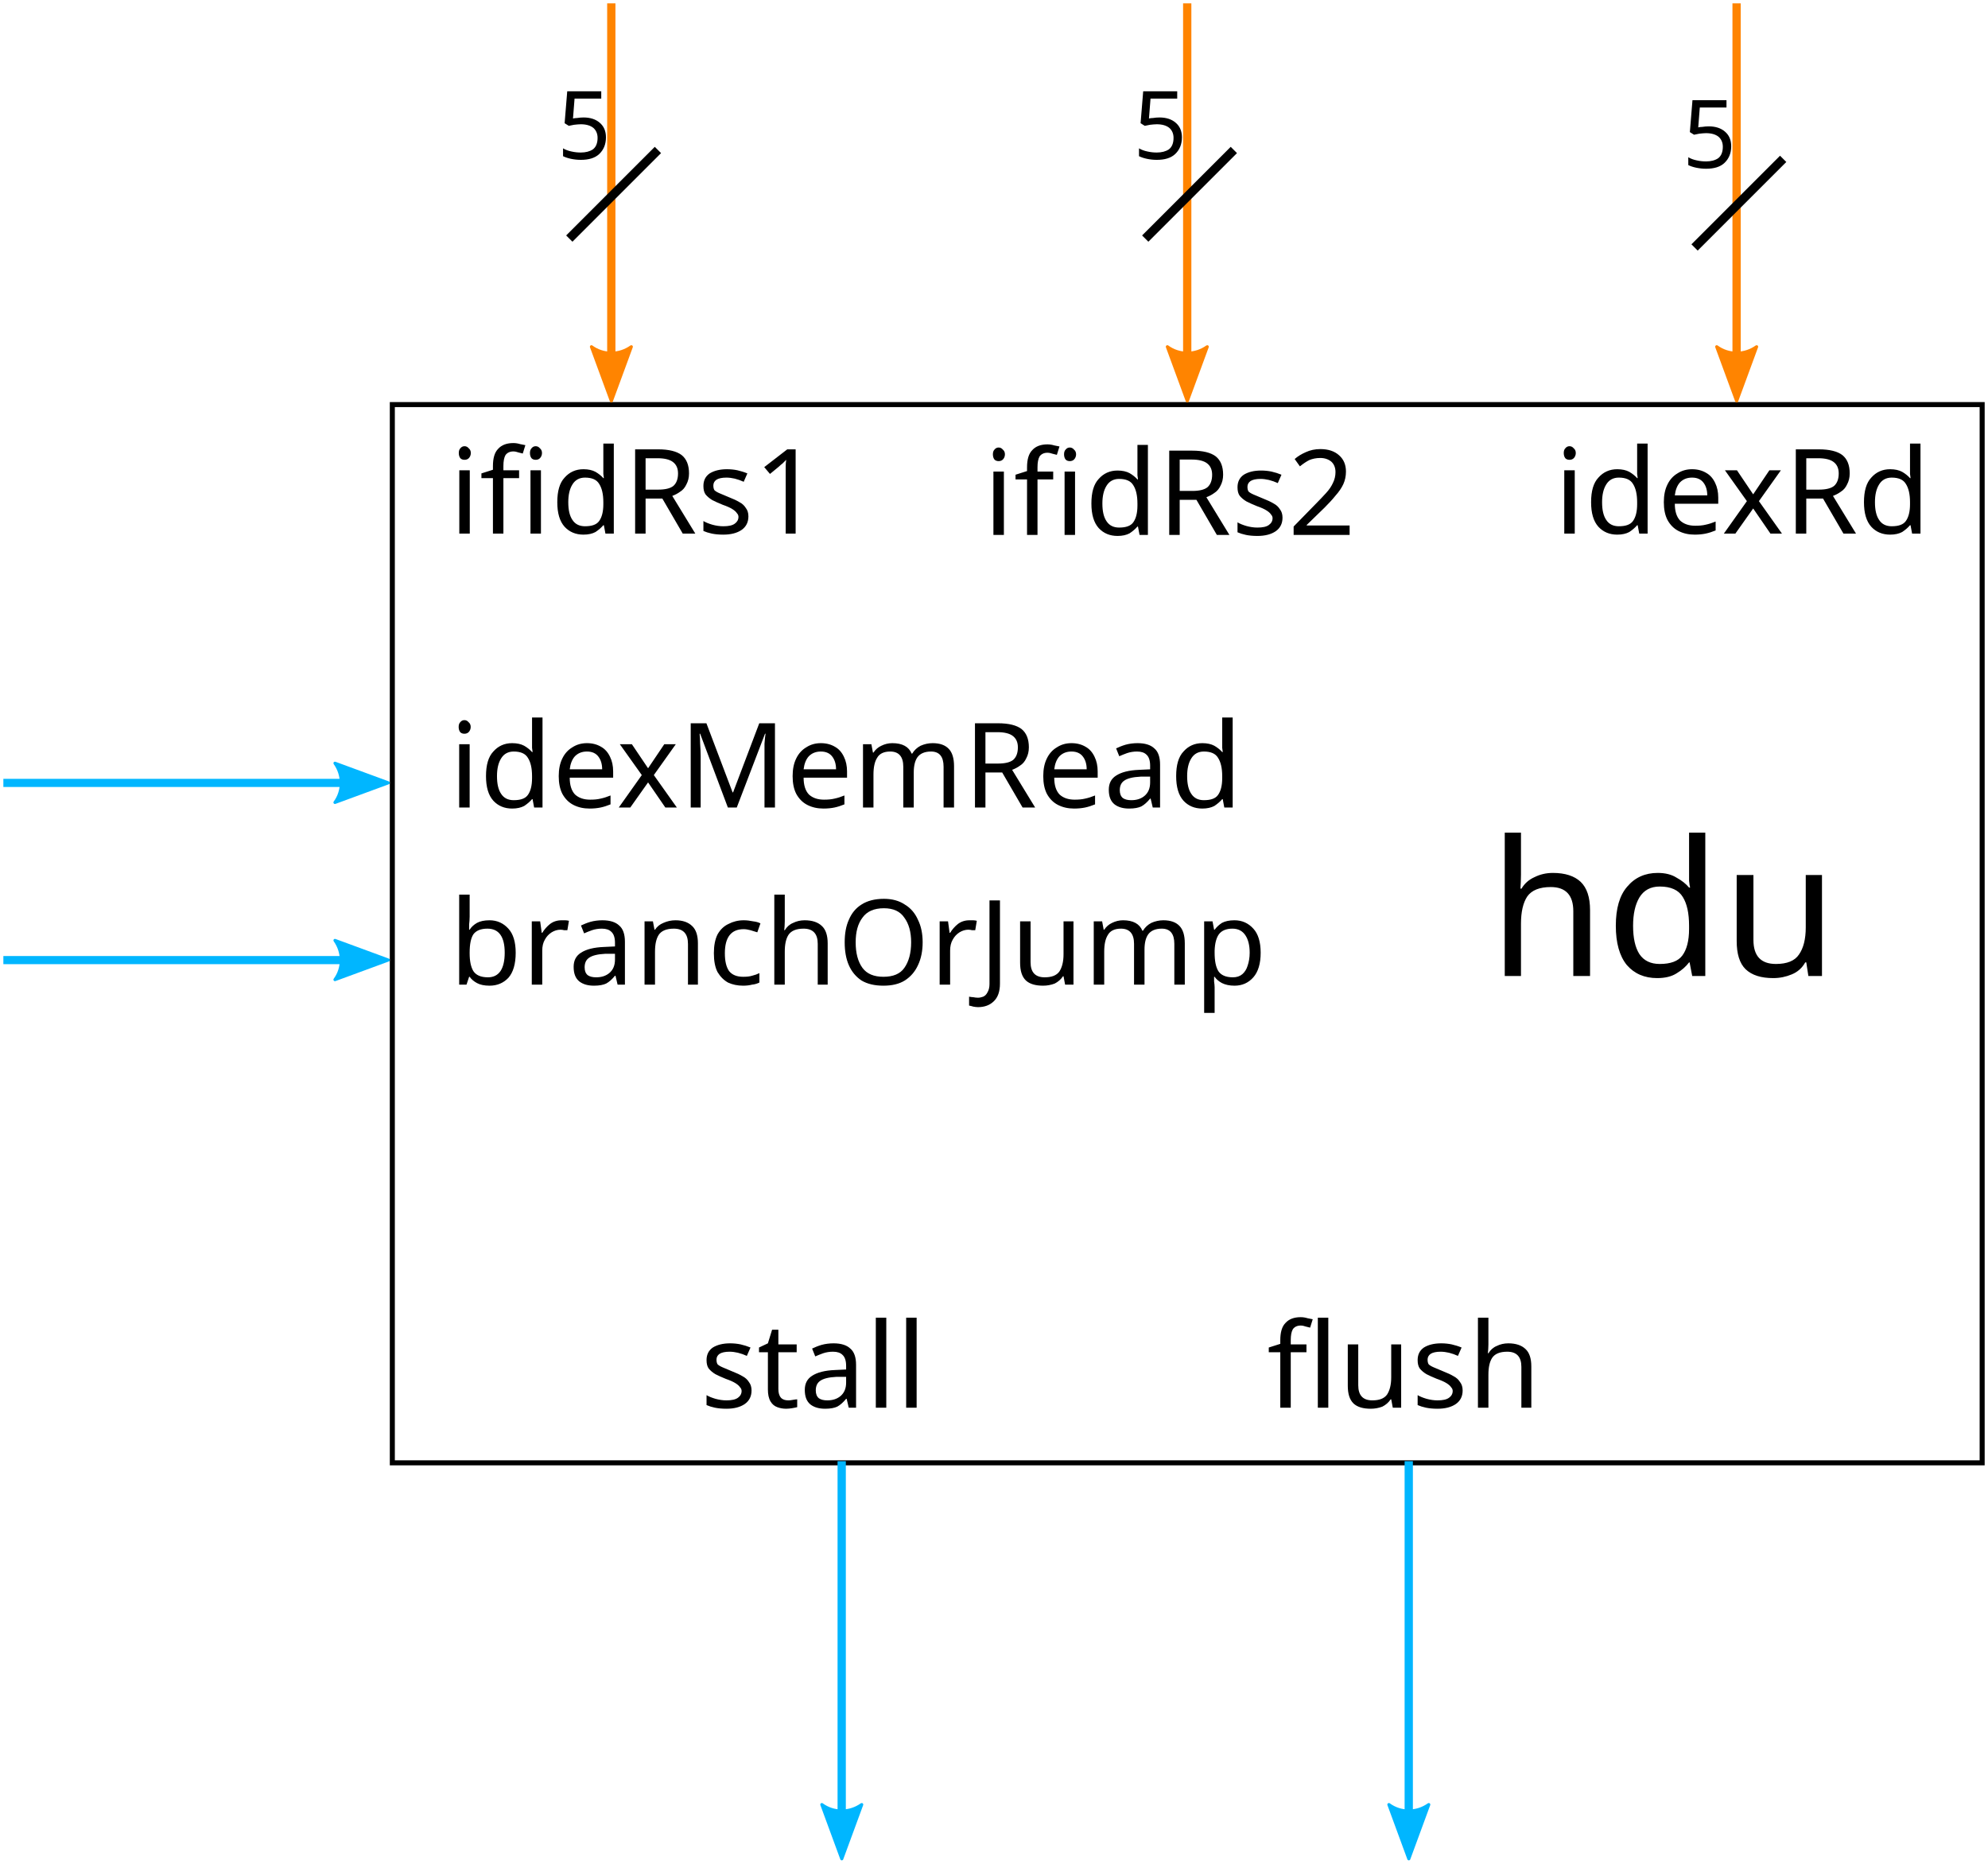
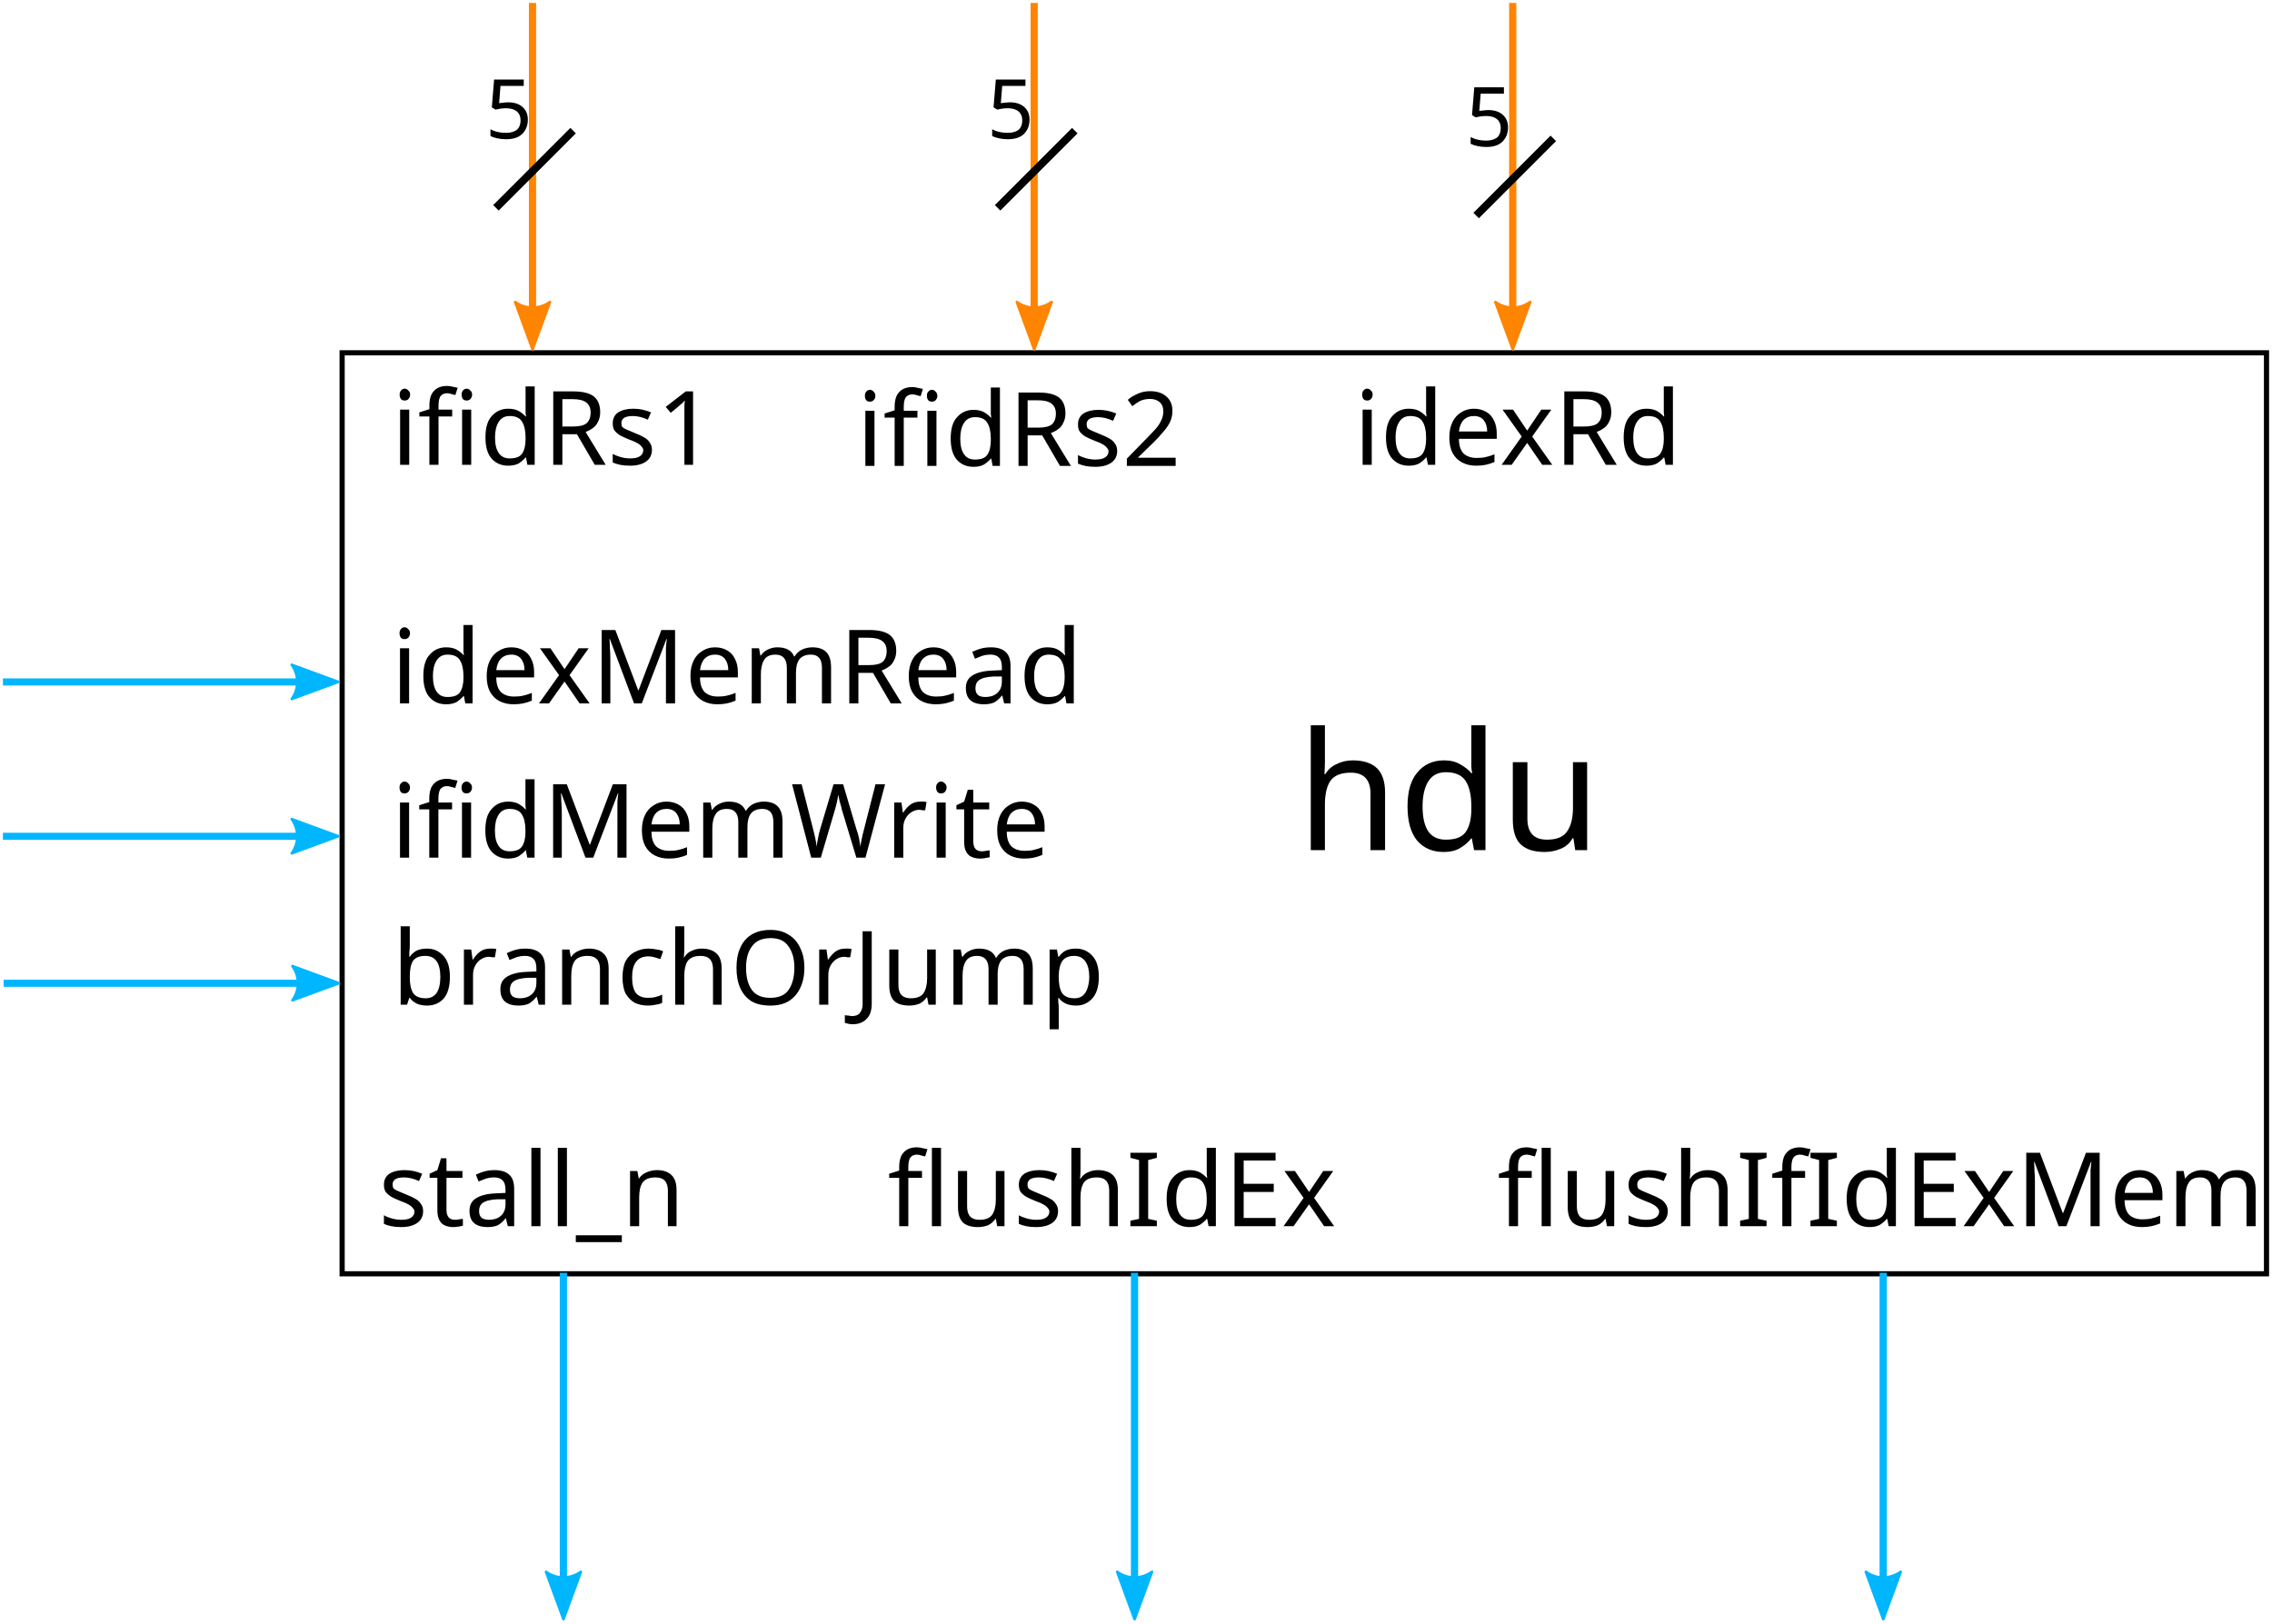
- <svg xmlns="http://www.w3.org/2000/svg" width="59.365mm" height="55.652mm" viewBox="0 0 59.365 55.652" version="1.1" id="svg8">
+ <svg xmlns="http://www.w3.org/2000/svg" width="77.886mm" height="55.652mm" viewBox="0 0 77.886 55.652" version="1.1" id="svg8">
  <defs id="defs2">
    <marker orient="auto" refY="0" refX="0" id="Arrow2Mend" style="overflow:visible">
      <path id="path4630" style="fill:#000000;fill-opacity:1;fill-rule:evenodd;stroke:#000000;stroke-width:0.625;stroke-linejoin:round;stroke-opacity:1" d="M 8.719,4.034 -2.207,0.016 8.719,-4.002 c -1.745,2.372 -1.735,5.617 -6e-7,8.035 z" transform="scale(-0.6)" />
    </marker>
    <marker orient="auto" refY="0" refX="0" id="Arrow2Mend-8" style="overflow:visible">
      <path id="path4630-5" style="fill:#000000;fill-opacity:1;fill-rule:evenodd;stroke:#000000;stroke-width:0.625;stroke-linejoin:round;stroke-opacity:1" d="M 8.719,4.034 -2.207,0.016 8.719,-4.002 c -1.745,2.372 -1.735,5.617 -6e-7,8.035 z" transform="scale(-0.6)" />
    </marker>
    <marker orient="auto" refY="0" refX="0" id="Arrow2Mend-6" style="overflow:visible">
      <path id="path4630-3" style="fill:#ff8400;fill-opacity:1;fill-rule:evenodd;stroke:#ff8400;stroke-width:0.625;stroke-linejoin:round;stroke-opacity:1" d="M 8.719,4.034 -2.207,0.016 8.719,-4.002 c -1.745,2.372 -1.735,5.617 -6e-7,8.035 z" transform="scale(-0.6)" />
    </marker>
    <marker orient="auto" refY="0" refX="0" id="Arrow2Mend-6-5" style="overflow:visible">
      <path id="path4630-3-6" style="fill:#000000;fill-opacity:1;fill-rule:evenodd;stroke:#000000;stroke-width:0.625;stroke-linejoin:round;stroke-opacity:1" d="M 8.719,4.034 -2.207,0.016 8.719,-4.002 c -1.745,2.372 -1.735,5.617 -6e-7,8.035 z" transform="scale(-0.6)" />
    </marker>
    <marker orient="auto" refY="0" refX="0" id="Arrow2Mend-6-5-1" style="overflow:visible">
      <path id="path4630-3-6-5" style="fill:#000000;fill-opacity:1;fill-rule:evenodd;stroke:#000000;stroke-width:0.625;stroke-linejoin:round;stroke-opacity:1" d="M 8.719,4.034 -2.207,0.016 8.719,-4.002 c -1.745,2.372 -1.735,5.617 -6e-7,8.035 z" transform="scale(-0.6)" />
    </marker>
    <marker orient="auto" refY="0" refX="0" id="Arrow2Mend-6-3" style="overflow:visible">
      <path id="path4630-3-5" style="fill:#000000;fill-opacity:1;fill-rule:evenodd;stroke:#000000;stroke-width:0.625;stroke-linejoin:round;stroke-opacity:1" d="M 8.719,4.034 -2.207,0.016 8.719,-4.002 c -1.745,2.372 -1.735,5.617 -6e-7,8.035 z" transform="scale(-0.6)" />
    </marker>
    <marker orient="auto" refY="0" refX="0" id="Arrow2Mend-6-5-1-2" style="overflow:visible">
      <path id="path4630-3-6-5-7" style="fill:#000000;fill-opacity:1;fill-rule:evenodd;stroke:#000000;stroke-width:0.625;stroke-linejoin:round;stroke-opacity:1" d="M 8.719,4.034 -2.207,0.016 8.719,-4.002 c -1.745,2.372 -1.735,5.617 -6e-7,8.035 z" transform="scale(-0.6)" />
    </marker>
    <marker orient="auto" refY="0" refX="0" id="Arrow2Mend-6-3-0" style="overflow:visible">
      <path id="path4630-3-5-6" style="fill:#000000;fill-opacity:1;fill-rule:evenodd;stroke:#000000;stroke-width:0.625;stroke-linejoin:round;stroke-opacity:1" d="M 8.719,4.034 -2.207,0.016 8.719,-4.002 c -1.745,2.372 -1.735,5.617 -6e-7,8.035 z" transform="scale(-0.6)" />
    </marker>
    <marker orient="auto" refY="0" refX="0" id="Arrow2Mend-6-36" style="overflow:visible">
      <path id="path4630-3-7" style="fill:#ff8400;fill-opacity:1;fill-rule:evenodd;stroke:#ff8400;stroke-width:0.625;stroke-linejoin:round;stroke-opacity:1" d="M 8.719,4.034 -2.207,0.016 8.719,-4.002 c -1.745,2.372 -1.735,5.617 -6e-7,8.035 z" transform="scale(-0.6)" />
    </marker>
    <marker orient="auto" refY="0" refX="0" id="Arrow2Mend-6-2" style="overflow:visible">
      <path id="path4630-3-9" style="fill:#ff8400;fill-opacity:1;fill-rule:evenodd;stroke:#ff8400;stroke-width:0.625;stroke-linejoin:round;stroke-opacity:1" d="M 8.719,4.034 -2.207,0.016 8.719,-4.002 c -1.745,2.372 -1.735,5.617 -6e-7,8.035 z" transform="scale(-0.6)" />
    </marker>
    <marker orient="auto" refY="0" refX="0" id="Arrow2Mend-6-360" style="overflow:visible">
      <path id="path4630-3-62" style="fill:#000000;fill-opacity:1;fill-rule:evenodd;stroke:#000000;stroke-width:0.625;stroke-linejoin:round;stroke-opacity:1" d="M 8.719,4.034 -2.207,0.016 8.719,-4.002 c -1.745,2.372 -1.735,5.617 -6e-7,8.035 z" transform="scale(-0.6)" />
    </marker>
    <marker orient="auto" refY="0" refX="0" id="Arrow2Mend-6-9" style="overflow:visible">
      <path id="path4630-3-2" style="fill:#000000;fill-opacity:1;fill-rule:evenodd;stroke:#000000;stroke-width:0.625;stroke-linejoin:round;stroke-opacity:1" d="M 8.719,4.034 -2.207,0.016 8.719,-4.002 c -1.745,2.372 -1.735,5.617 -6e-7,8.035 z" transform="scale(-0.6)" />
    </marker>
    <marker orient="auto" refY="0" refX="0" id="Arrow2Mend-6-59" style="overflow:visible">
      <path id="path4630-3-8" style="fill:#000000;fill-opacity:1;fill-rule:evenodd;stroke:#000000;stroke-width:0.625;stroke-linejoin:round;stroke-opacity:1" d="M 8.719,4.034 -2.207,0.016 8.719,-4.002 c -1.745,2.372 -1.735,5.617 -6e-7,8.035 z" transform="scale(-0.6)" />
    </marker>
    <marker orient="auto" refY="0" refX="0" id="Arrow2Mend-6-59-3" style="overflow:visible">
      <path id="path4630-3-8-0" style="fill:#000000;fill-opacity:1;fill-rule:evenodd;stroke:#000000;stroke-width:0.625;stroke-linejoin:round;stroke-opacity:1" d="M 8.719,4.034 -2.207,0.016 8.719,-4.002 c -1.745,2.372 -1.735,5.617 -6e-7,8.035 z" transform="scale(-0.6)" />
    </marker>
    <marker orient="auto" refY="0" refX="0" id="Arrow2Mend-6-59-4" style="overflow:visible">
      <path id="path4630-3-8-4" style="fill:#00b6ff;fill-opacity:1;fill-rule:evenodd;stroke:#00b6ff;stroke-width:0.625;stroke-linejoin:round;stroke-opacity:1" d="M 8.719,4.034 -2.207,0.016 8.719,-4.002 c -1.745,2.372 -1.735,5.617 -6e-7,8.035 z" transform="scale(-0.6)" />
    </marker>
    <marker orient="auto" refY="0" refX="0" id="Arrow2Mend-6-59-6" style="overflow:visible">
      <path id="path4630-3-8-3" style="fill:#00b6ff;fill-opacity:1;fill-rule:evenodd;stroke:#00b6ff;stroke-width:0.625;stroke-linejoin:round;stroke-opacity:1" d="M 8.719,4.034 -2.207,0.016 8.719,-4.002 c -1.745,2.372 -1.735,5.617 -6e-7,8.035 z" transform="scale(-0.6)" />
    </marker>
    <marker orient="auto" refY="0" refX="0" id="Arrow2Mend-6-59-6-7" style="overflow:visible">
      <path id="path4630-3-8-3-5" style="fill:#000000;fill-opacity:1;fill-rule:evenodd;stroke:#000000;stroke-width:0.625;stroke-linejoin:round;stroke-opacity:1" d="M 8.719,4.034 -2.207,0.016 8.719,-4.002 c -1.745,2.372 -1.735,5.617 -6e-7,8.035 z" transform="scale(-0.6)" />
    </marker>
    <marker orient="auto" refY="0" refX="0" id="Arrow2Mend-6-59-6-6" style="overflow:visible">
      <path id="path4630-3-8-3-2" style="fill:#000000;fill-opacity:1;fill-rule:evenodd;stroke:#000000;stroke-width:0.625;stroke-linejoin:round;stroke-opacity:1" d="M 8.719,4.034 -2.207,0.016 8.719,-4.002 c -1.745,2.372 -1.735,5.617 -6e-7,8.035 z" transform="scale(-0.6)" />
    </marker>
    <marker orient="auto" refY="0" refX="0" id="Arrow2Mend-6-59-6-78" style="overflow:visible">
      <path id="path4630-3-8-3-57" style="fill:#000000;fill-opacity:1;fill-rule:evenodd;stroke:#000000;stroke-width:0.625;stroke-linejoin:round;stroke-opacity:1" d="M 8.719,4.034 -2.207,0.016 8.719,-4.002 c -1.745,2.372 -1.735,5.617 -6e-7,8.035 z" transform="scale(-0.6)" />
    </marker>
    <marker orient="auto" refY="0" refX="0" id="Arrow2Mend-6-59-6-1" style="overflow:visible">
      <path id="path4630-3-8-3-8" style="fill:#000000;fill-opacity:1;fill-rule:evenodd;stroke:#000000;stroke-width:0.625;stroke-linejoin:round;stroke-opacity:1" d="M 8.719,4.034 -2.207,0.016 8.719,-4.002 c -1.745,2.372 -1.735,5.617 -6e-7,8.035 z" transform="scale(-0.6)" />
    </marker>
    <marker orient="auto" refY="0" refX="0" id="Arrow2Mend-6-59-6-3" style="overflow:visible">
      <path id="path4630-3-8-3-6" style="fill:#00b6ff;fill-opacity:1;fill-rule:evenodd;stroke:#00b6ff;stroke-width:0.625;stroke-linejoin:round;stroke-opacity:1" d="M 8.719,4.034 -2.207,0.016 8.719,-4.002 c -1.745,2.372 -1.735,5.617 -6e-7,8.035 z" transform="scale(-0.6)" />
    </marker>
    <marker orient="auto" refY="0" refX="0" id="Arrow2Mend-6-59-4-5" style="overflow:visible">
      <path id="path4630-3-8-4-6" style="fill:#00b6ff;fill-opacity:1;fill-rule:evenodd;stroke:#00b6ff;stroke-width:0.625;stroke-linejoin:round;stroke-opacity:1" d="M 8.719,4.034 -2.207,0.016 8.719,-4.002 c -1.745,2.372 -1.735,5.617 -6e-7,8.035 z" transform="scale(-0.6)" />
    </marker>
+     <marker orient="auto" refY="0" refX="0" id="Arrow2Mend-6-59-6-3-3" style="overflow:visible">
+       <path id="path4630-3-8-3-6-6" style="fill:#00b6ff;fill-opacity:1;fill-rule:evenodd;stroke:#00b6ff;stroke-width:0.625;stroke-linejoin:round;stroke-opacity:1" d="M 8.719,4.034 -2.207,0.016 8.719,-4.002 c -1.745,2.372 -1.735,5.617 -6e-7,8.035 z" transform="scale(-0.6)" />
+     </marker>
+     <marker orient="auto" refY="0" refX="0" id="Arrow2Mend-6-59-4-5-5" style="overflow:visible">
+       <path id="path4630-3-8-4-6-6" style="fill:#00b6ff;fill-opacity:1;fill-rule:evenodd;stroke:#00b6ff;stroke-width:0.625;stroke-linejoin:round;stroke-opacity:1" d="M 8.719,4.034 -2.207,0.016 8.719,-4.002 c -1.745,2.372 -1.735,5.617 -6e-7,8.035 z" transform="scale(-0.6)" />
+     </marker>
  </defs>
-   <g id="layer1" transform="translate(-53.18252,-48.19165)">
-     <rect style="fill:none;fill-opacity:1;stroke:#000000;stroke-width:0.15;stroke-miterlimit:4;stroke-dasharray:none;stroke-opacity:1" id="rect12" width="47.475" height="31.6" x="64.898" y="60.273" />
+   <g id="layer1" transform="translate(-53.1825,-48.19165)">
+     <rect style="fill:none;fill-opacity:1;stroke:#000000;stroke-width:0.177;stroke-miterlimit:4;stroke-dasharray:none;stroke-opacity:1" id="rect12" width="65.969" height="31.573" x="64.911" y="60.286" />
    <text xml:space="preserve" style="font-style:normal;font-variant:normal;font-weight:normal;font-stretch:normal;font-size:5.644px;line-height:1.25;font-family:'Ubuntu Mono';-inkscape-font-specification:'Ubuntu Mono, Normal';font-variant-ligatures:normal;font-variant-caps:normal;font-variant-numeric:normal;font-feature-settings:normal;text-align:start;letter-spacing:0px;word-spacing:0px;writing-mode:lr-tb;text-anchor:start;fill:#000000;fill-opacity:1;stroke:none;stroke-width:0.265" x="97.631" y="77.334" id="text16">
      <tspan id="tspan14" x="97.631" y="77.334" style="font-style:normal;font-variant:normal;font-weight:normal;font-stretch:normal;font-size:5.644px;font-family:'Ubuntu Mono';-inkscape-font-specification:'Ubuntu Mono, Normal';font-variant-ligatures:normal;font-variant-caps:normal;font-variant-numeric:normal;font-feature-settings:normal;text-align:start;writing-mode:lr-tb;text-anchor:start;stroke-width:0.265">hdu</tspan>
    </text>
    <text xml:space="preserve" style="font-style:normal;font-variant:normal;font-weight:normal;font-stretch:normal;font-size:3.528px;line-height:1.25;font-family:'Ubuntu Mono';-inkscape-font-specification:'Ubuntu Mono, Normal';font-variant-ligatures:normal;font-variant-caps:normal;font-variant-numeric:normal;font-feature-settings:normal;text-align:start;letter-spacing:0px;word-spacing:0px;writing-mode:lr-tb;text-anchor:start;fill:#000000;fill-opacity:1;stroke:none;stroke-width:0.265" x="66.601" y="64.128" id="text1322">
      <tspan id="tspan1320" x="66.601" y="64.128" style="font-style:normal;font-variant:normal;font-weight:normal;font-stretch:normal;font-size:3.528px;font-family:'Ubuntu Mono';-inkscape-font-specification:'Ubuntu Mono, Normal';font-variant-ligatures:normal;font-variant-caps:normal;font-variant-numeric:normal;font-feature-settings:normal;text-align:start;writing-mode:lr-tb;text-anchor:start;stroke-width:0.265">ifidRs1</tspan>
    </text>
    <path style="fill:none;stroke:#ff8400;stroke-width:0.247px;stroke-linecap:butt;stroke-linejoin:miter;stroke-opacity:1;marker-end:url(#Arrow2Mend-6)" d="M 71.437,48.292 V 59.838" id="path4601-8" />
    <path style="fill:none;stroke:#000000;stroke-width:0.265px;stroke-linecap:butt;stroke-linejoin:miter;stroke-opacity:1" d="M 70.183,55.316 72.829,52.67" id="path2871" />
    <text xml:space="preserve" style="font-style:normal;font-variant:normal;font-weight:normal;font-stretch:normal;font-size:2.822px;line-height:1.25;font-family:'Ubuntu Mono';-inkscape-font-specification:'Ubuntu Mono, Normal';font-variant-ligatures:normal;font-variant-caps:normal;font-variant-numeric:normal;font-feature-settings:normal;text-align:start;letter-spacing:0px;word-spacing:0px;writing-mode:lr-tb;text-anchor:start;fill:#000000;fill-opacity:1;stroke:none;stroke-width:0.265" x="69.825" y="52.935" id="text3316">
      <tspan id="tspan3314" x="69.825" y="52.935" style="font-style:normal;font-variant:normal;font-weight:normal;font-stretch:normal;font-size:2.822px;font-family:'Ubuntu Mono';-inkscape-font-specification:'Ubuntu Mono, Normal';font-variant-ligatures:normal;font-variant-caps:normal;font-variant-numeric:normal;font-feature-settings:normal;text-align:start;writing-mode:lr-tb;text-anchor:start;stroke-width:0.265">5</tspan>
    </text>
    <path style="fill:none;stroke:#ff8400;stroke-width:0.247px;stroke-linecap:butt;stroke-linejoin:miter;stroke-opacity:1;marker-end:url(#Arrow2Mend-6-36)" d="M 88.635,48.292 V 59.838" id="path4601-8-5" />
    <path style="fill:none;stroke:#000000;stroke-width:0.265px;stroke-linecap:butt;stroke-linejoin:miter;stroke-opacity:1" d="m 87.381,55.316 2.646,-2.646" id="path2871-3" />
    <text xml:space="preserve" style="font-style:normal;font-variant:normal;font-weight:normal;font-stretch:normal;font-size:2.822px;line-height:1.25;font-family:'Ubuntu Mono';-inkscape-font-specification:'Ubuntu Mono, Normal';font-variant-ligatures:normal;font-variant-caps:normal;font-variant-numeric:normal;font-feature-settings:normal;text-align:start;letter-spacing:0px;word-spacing:0px;writing-mode:lr-tb;text-anchor:start;fill:#000000;fill-opacity:1;stroke:none;stroke-width:0.265" x="87.023" y="52.935" id="text3316-5">
      <tspan id="tspan3314-6" x="87.023" y="52.935" style="font-style:normal;font-variant:normal;font-weight:normal;font-stretch:normal;font-size:2.822px;font-family:'Ubuntu Mono';-inkscape-font-specification:'Ubuntu Mono, Normal';font-variant-ligatures:normal;font-variant-caps:normal;font-variant-numeric:normal;font-feature-settings:normal;text-align:start;writing-mode:lr-tb;text-anchor:start;stroke-width:0.265">5</tspan>
    </text>
    <path style="fill:none;stroke:#ff8400;stroke-width:0.247px;stroke-linecap:butt;stroke-linejoin:miter;stroke-opacity:1;marker-end:url(#Arrow2Mend-6-2)" d="M 105.04,48.292 V 59.838" id="path4601-8-12" />
    <path style="fill:none;stroke:#000000;stroke-width:0.265px;stroke-linecap:butt;stroke-linejoin:miter;stroke-opacity:1" d="m 103.785,55.581 2.646,-2.646" id="path2871-7" />
    <text xml:space="preserve" style="font-style:normal;font-variant:normal;font-weight:normal;font-stretch:normal;font-size:2.822px;line-height:1.25;font-family:'Ubuntu Mono';-inkscape-font-specification:'Ubuntu Mono, Normal';font-variant-ligatures:normal;font-variant-caps:normal;font-variant-numeric:normal;font-feature-settings:normal;text-align:start;letter-spacing:0px;word-spacing:0px;writing-mode:lr-tb;text-anchor:start;fill:#000000;fill-opacity:1;stroke:none;stroke-width:0.265" x="103.427" y="53.199" id="text3316-0">
      <tspan id="tspan3314-9" x="103.427" y="53.199" style="font-style:normal;font-variant:normal;font-weight:normal;font-stretch:normal;font-size:2.822px;font-family:'Ubuntu Mono';-inkscape-font-specification:'Ubuntu Mono, Normal';font-variant-ligatures:normal;font-variant-caps:normal;font-variant-numeric:normal;font-feature-settings:normal;text-align:start;writing-mode:lr-tb;text-anchor:start;stroke-width:0.265">5</tspan>
    </text>
    <text xml:space="preserve" style="font-style:normal;font-variant:normal;font-weight:normal;font-stretch:normal;font-size:3.528px;line-height:1.25;font-family:'Ubuntu Mono';-inkscape-font-specification:'Ubuntu Mono, Normal';font-variant-ligatures:normal;font-variant-caps:normal;font-variant-numeric:normal;font-feature-settings:normal;text-align:start;letter-spacing:0px;word-spacing:0px;writing-mode:lr-tb;text-anchor:start;fill:#000000;fill-opacity:1;stroke:none;stroke-width:0.265" x="82.55" y="64.167" id="text258">
      <tspan id="tspan256" x="82.55" y="64.167" style="font-style:normal;font-variant:normal;font-weight:normal;font-stretch:normal;font-size:3.528px;font-family:'Ubuntu Mono';-inkscape-font-specification:'Ubuntu Mono, Normal';font-variant-ligatures:normal;font-variant-caps:normal;font-variant-numeric:normal;font-feature-settings:normal;text-align:start;writing-mode:lr-tb;text-anchor:start;stroke-width:0.265">ifidRs2</tspan>
    </text>
    <text xml:space="preserve" style="font-style:normal;font-variant:normal;font-weight:normal;font-stretch:normal;font-size:3.528px;line-height:1.25;font-family:'Ubuntu Mono';-inkscape-font-specification:'Ubuntu Mono, Normal';font-variant-ligatures:normal;font-variant-caps:normal;font-variant-numeric:normal;font-feature-settings:normal;text-align:start;letter-spacing:0px;word-spacing:0px;writing-mode:lr-tb;text-anchor:start;fill:#000000;fill-opacity:1;stroke:none;stroke-width:0.265" x="99.598" y="64.128" id="text262">
      <tspan id="tspan260" x="99.598" y="64.128" style="font-style:normal;font-variant:normal;font-weight:normal;font-stretch:normal;font-size:3.528px;font-family:'Ubuntu Mono';-inkscape-font-specification:'Ubuntu Mono, Normal';font-variant-ligatures:normal;font-variant-caps:normal;font-variant-numeric:normal;font-feature-settings:normal;text-align:start;writing-mode:lr-tb;text-anchor:start;stroke-width:0.265">idexRd</tspan>
    </text>
    <text xml:space="preserve" style="font-style:normal;font-variant:normal;font-weight:normal;font-stretch:normal;font-size:3.528px;line-height:1.25;font-family:'Ubuntu Mono';-inkscape-font-specification:'Ubuntu Mono, Normal';font-variant-ligatures:normal;font-variant-caps:normal;font-variant-numeric:normal;font-feature-settings:normal;text-align:start;letter-spacing:0px;word-spacing:0px;writing-mode:lr-tb;text-anchor:start;fill:#000000;fill-opacity:1;stroke:none;stroke-width:0.265" x="66.596" y="72.305" id="text274">
      <tspan id="tspan272" x="66.596" y="72.305" style="font-style:normal;font-variant:normal;font-weight:normal;font-stretch:normal;font-size:3.528px;font-family:'Ubuntu Mono';-inkscape-font-specification:'Ubuntu Mono, Normal';font-variant-ligatures:normal;font-variant-caps:normal;font-variant-numeric:normal;font-feature-settings:normal;text-align:start;writing-mode:lr-tb;text-anchor:start;stroke-width:0.265">idexMemRead</tspan>
    </text>
-     <text xml:space="preserve" style="font-style:normal;font-variant:normal;font-weight:normal;font-stretch:normal;font-size:3.528px;line-height:1.25;font-family:'Ubuntu Mono';-inkscape-font-specification:'Ubuntu Mono, Normal';font-variant-ligatures:normal;font-variant-caps:normal;font-variant-numeric:normal;font-feature-settings:normal;text-align:start;letter-spacing:0px;word-spacing:0px;writing-mode:lr-tb;text-anchor:start;fill:#000000;fill-opacity:1;stroke:none;stroke-width:0.265" x="74.092" y="90.228" id="text298">
-       <tspan id="tspan296" x="74.092" y="90.228" style="font-style:normal;font-variant:normal;font-weight:normal;font-stretch:normal;font-size:3.528px;font-family:'Ubuntu Mono';-inkscape-font-specification:'Ubuntu Mono, Normal';font-variant-ligatures:normal;font-variant-caps:normal;font-variant-numeric:normal;font-feature-settings:normal;text-align:start;writing-mode:lr-tb;text-anchor:start;stroke-width:0.265">stall</tspan>
+     <text xml:space="preserve" style="font-style:normal;font-variant:normal;font-weight:normal;font-stretch:normal;font-size:3.528px;line-height:1.25;font-family:'Ubuntu Mono';-inkscape-font-specification:'Ubuntu Mono, Normal';font-variant-ligatures:normal;font-variant-caps:normal;font-variant-numeric:normal;font-feature-settings:normal;text-align:start;letter-spacing:0px;word-spacing:0px;writing-mode:lr-tb;text-anchor:start;fill:#000000;fill-opacity:1;stroke:none;stroke-width:0.265" x="66.155" y="90.228" id="text298">
+       <tspan id="tspan296" x="66.155" y="90.228" style="font-style:normal;font-variant:normal;font-weight:normal;font-stretch:normal;font-size:3.528px;font-family:'Ubuntu Mono';-inkscape-font-specification:'Ubuntu Mono, Normal';font-variant-ligatures:normal;font-variant-caps:normal;font-variant-numeric:normal;font-feature-settings:normal;text-align:start;writing-mode:lr-tb;text-anchor:start;stroke-width:0.265">stall_n</tspan>
    </text>
-     <path style="fill:none;stroke:#00b6ff;stroke-width:0.247px;stroke-linecap:butt;stroke-linejoin:miter;stroke-opacity:1;marker-end:url(#Arrow2Mend-6-59-4)" d="M 78.317,91.824 V 103.37" id="path4601-8-4-47" />
+     <path style="fill:none;stroke:#00b6ff;stroke-width:0.247px;stroke-linecap:butt;stroke-linejoin:miter;stroke-opacity:1;marker-end:url(#Arrow2Mend-6-59-4)" d="M 72.496,91.824 V 103.37" id="path4601-8-4-47" />
    <path style="fill:none;stroke:#00b6ff;stroke-width:0.243px;stroke-linecap:butt;stroke-linejoin:miter;stroke-opacity:1;marker-end:url(#Arrow2Mend-6-59-6)" d="m 53.283,71.57 h 11.173" id="path4601-8-4-1" />
    <text xml:space="preserve" style="font-style:normal;font-variant:normal;font-weight:normal;font-stretch:normal;font-size:3.528px;line-height:1.25;font-family:'Ubuntu Mono';-inkscape-font-specification:'Ubuntu Mono, Normal';font-variant-ligatures:normal;font-variant-caps:normal;font-variant-numeric:normal;font-feature-settings:normal;text-align:start;letter-spacing:0px;word-spacing:0px;writing-mode:lr-tb;text-anchor:start;fill:#000000;fill-opacity:1;stroke:none;stroke-width:0.265" x="66.596" y="77.597" id="text274-7">
-       <tspan id="tspan272-5" x="66.596" y="77.597" style="font-style:normal;font-variant:normal;font-weight:normal;font-stretch:normal;font-size:3.528px;font-family:'Ubuntu Mono';-inkscape-font-specification:'Ubuntu Mono, Normal';font-variant-ligatures:normal;font-variant-caps:normal;font-variant-numeric:normal;font-feature-settings:normal;text-align:start;writing-mode:lr-tb;text-anchor:start;stroke-width:0.265">branchOrJump</tspan>
+       <tspan id="tspan272-5" x="66.596" y="77.597" style="font-style:normal;font-variant:normal;font-weight:normal;font-stretch:normal;font-size:3.528px;font-family:'Ubuntu Mono';-inkscape-font-specification:'Ubuntu Mono, Normal';font-variant-ligatures:normal;font-variant-caps:normal;font-variant-numeric:normal;font-feature-settings:normal;text-align:start;writing-mode:lr-tb;text-anchor:start;stroke-width:0.265">ifidMemWrite</tspan>
    </text>
    <path style="fill:none;stroke:#00b6ff;stroke-width:0.243px;stroke-linecap:butt;stroke-linejoin:miter;stroke-opacity:1;marker-end:url(#Arrow2Mend-6-59-6-3)" d="m 53.283,76.861 h 11.173" id="path4601-8-4-1-3" />
-     <text xml:space="preserve" style="font-style:normal;font-variant:normal;font-weight:normal;font-stretch:normal;font-size:3.528px;line-height:1.25;font-family:'Ubuntu Mono';-inkscape-font-specification:'Ubuntu Mono, Normal';font-variant-ligatures:normal;font-variant-caps:normal;font-variant-numeric:normal;font-feature-settings:normal;text-align:start;letter-spacing:0px;word-spacing:0px;writing-mode:lr-tb;text-anchor:start;fill:#000000;fill-opacity:1;stroke:none;stroke-width:0.265" x="91.025" y="90.228" id="text298-2">
-       <tspan id="tspan296-9" x="91.025" y="90.228" style="font-style:normal;font-variant:normal;font-weight:normal;font-stretch:normal;font-size:3.528px;font-family:'Ubuntu Mono';-inkscape-font-specification:'Ubuntu Mono, Normal';font-variant-ligatures:normal;font-variant-caps:normal;font-variant-numeric:normal;font-feature-settings:normal;text-align:start;writing-mode:lr-tb;text-anchor:start;stroke-width:0.265">flush</tspan>
+     <text xml:space="preserve" style="font-style:normal;font-variant:normal;font-weight:normal;font-stretch:normal;font-size:3.528px;line-height:1.25;font-family:'Ubuntu Mono';-inkscape-font-specification:'Ubuntu Mono, Normal';font-variant-ligatures:normal;font-variant-caps:normal;font-variant-numeric:normal;font-feature-settings:normal;text-align:start;letter-spacing:0px;word-spacing:0px;writing-mode:lr-tb;text-anchor:start;fill:#000000;fill-opacity:1;stroke:none;stroke-width:0.265" x="83.617" y="90.228" id="text298-2">
+       <tspan id="tspan296-9" x="83.617" y="90.228" style="font-style:normal;font-variant:normal;font-weight:normal;font-stretch:normal;font-size:3.528px;font-family:'Ubuntu Mono';-inkscape-font-specification:'Ubuntu Mono, Normal';font-variant-ligatures:normal;font-variant-caps:normal;font-variant-numeric:normal;font-feature-settings:normal;text-align:start;writing-mode:lr-tb;text-anchor:start;stroke-width:0.265">flushIdEx</tspan>
    </text>
-     <path style="fill:none;stroke:#00b6ff;stroke-width:0.247px;stroke-linecap:butt;stroke-linejoin:miter;stroke-opacity:1;marker-end:url(#Arrow2Mend-6-59-4-5)" d="M 95.25,91.824 V 103.37" id="path4601-8-4-47-1" />
+     <path style="fill:none;stroke:#00b6ff;stroke-width:0.247px;stroke-linecap:butt;stroke-linejoin:miter;stroke-opacity:1;marker-end:url(#Arrow2Mend-6-59-4-5)" d="M 92.075,91.824 V 103.37" id="path4601-8-4-47-1" />
+     <text xml:space="preserve" style="font-style:normal;font-variant:normal;font-weight:normal;font-stretch:normal;font-size:3.528px;line-height:1.25;font-family:'Ubuntu Mono';-inkscape-font-specification:'Ubuntu Mono, Normal';font-variant-ligatures:normal;font-variant-caps:normal;font-variant-numeric:normal;font-feature-settings:normal;text-align:start;letter-spacing:0px;word-spacing:0px;writing-mode:lr-tb;text-anchor:start;fill:#000000;fill-opacity:1;stroke:none;stroke-width:0.265" x="66.62" y="82.635" id="text274-7-7">
+       <tspan id="tspan272-5-5" x="66.62" y="82.635" style="font-style:normal;font-variant:normal;font-weight:normal;font-stretch:normal;font-size:3.528px;font-family:'Ubuntu Mono';-inkscape-font-specification:'Ubuntu Mono, Normal';font-variant-ligatures:normal;font-variant-caps:normal;font-variant-numeric:normal;font-feature-settings:normal;text-align:start;writing-mode:lr-tb;text-anchor:start;stroke-width:0.265">branchOrJump</tspan>
+     </text>
+     <path style="fill:none;stroke:#00b6ff;stroke-width:0.243px;stroke-linecap:butt;stroke-linejoin:miter;stroke-opacity:1;marker-end:url(#Arrow2Mend-6-59-6-3-3)" d="m 53.307,81.899 h 11.173" id="path4601-8-4-1-3-3" />
+     <text xml:space="preserve" style="font-style:normal;font-variant:normal;font-weight:normal;font-stretch:normal;font-size:3.528px;line-height:1.25;font-family:'Ubuntu Mono';-inkscape-font-specification:'Ubuntu Mono, Normal';font-variant-ligatures:normal;font-variant-caps:normal;font-variant-numeric:normal;font-feature-settings:normal;text-align:start;letter-spacing:0px;word-spacing:0px;writing-mode:lr-tb;text-anchor:start;fill:#000000;fill-opacity:1;stroke:none;stroke-width:0.265" x="104.519" y="90.228" id="text298-2-2">
+       <tspan id="tspan296-9-9" x="104.519" y="90.228" style="font-style:normal;font-variant:normal;font-weight:normal;font-stretch:normal;font-size:3.528px;font-family:'Ubuntu Mono';-inkscape-font-specification:'Ubuntu Mono, Normal';font-variant-ligatures:normal;font-variant-caps:normal;font-variant-numeric:normal;font-feature-settings:normal;text-align:start;writing-mode:lr-tb;text-anchor:start;stroke-width:0.265">flushIfIdExMem</tspan>
+     </text>
+     <path style="fill:none;stroke:#00b6ff;stroke-width:0.247px;stroke-linecap:butt;stroke-linejoin:miter;stroke-opacity:1;marker-end:url(#Arrow2Mend-6-59-4-5-5)" d="M 117.74,91.824 V 103.37" id="path4601-8-4-47-1-1" />
  </g>
</svg>
